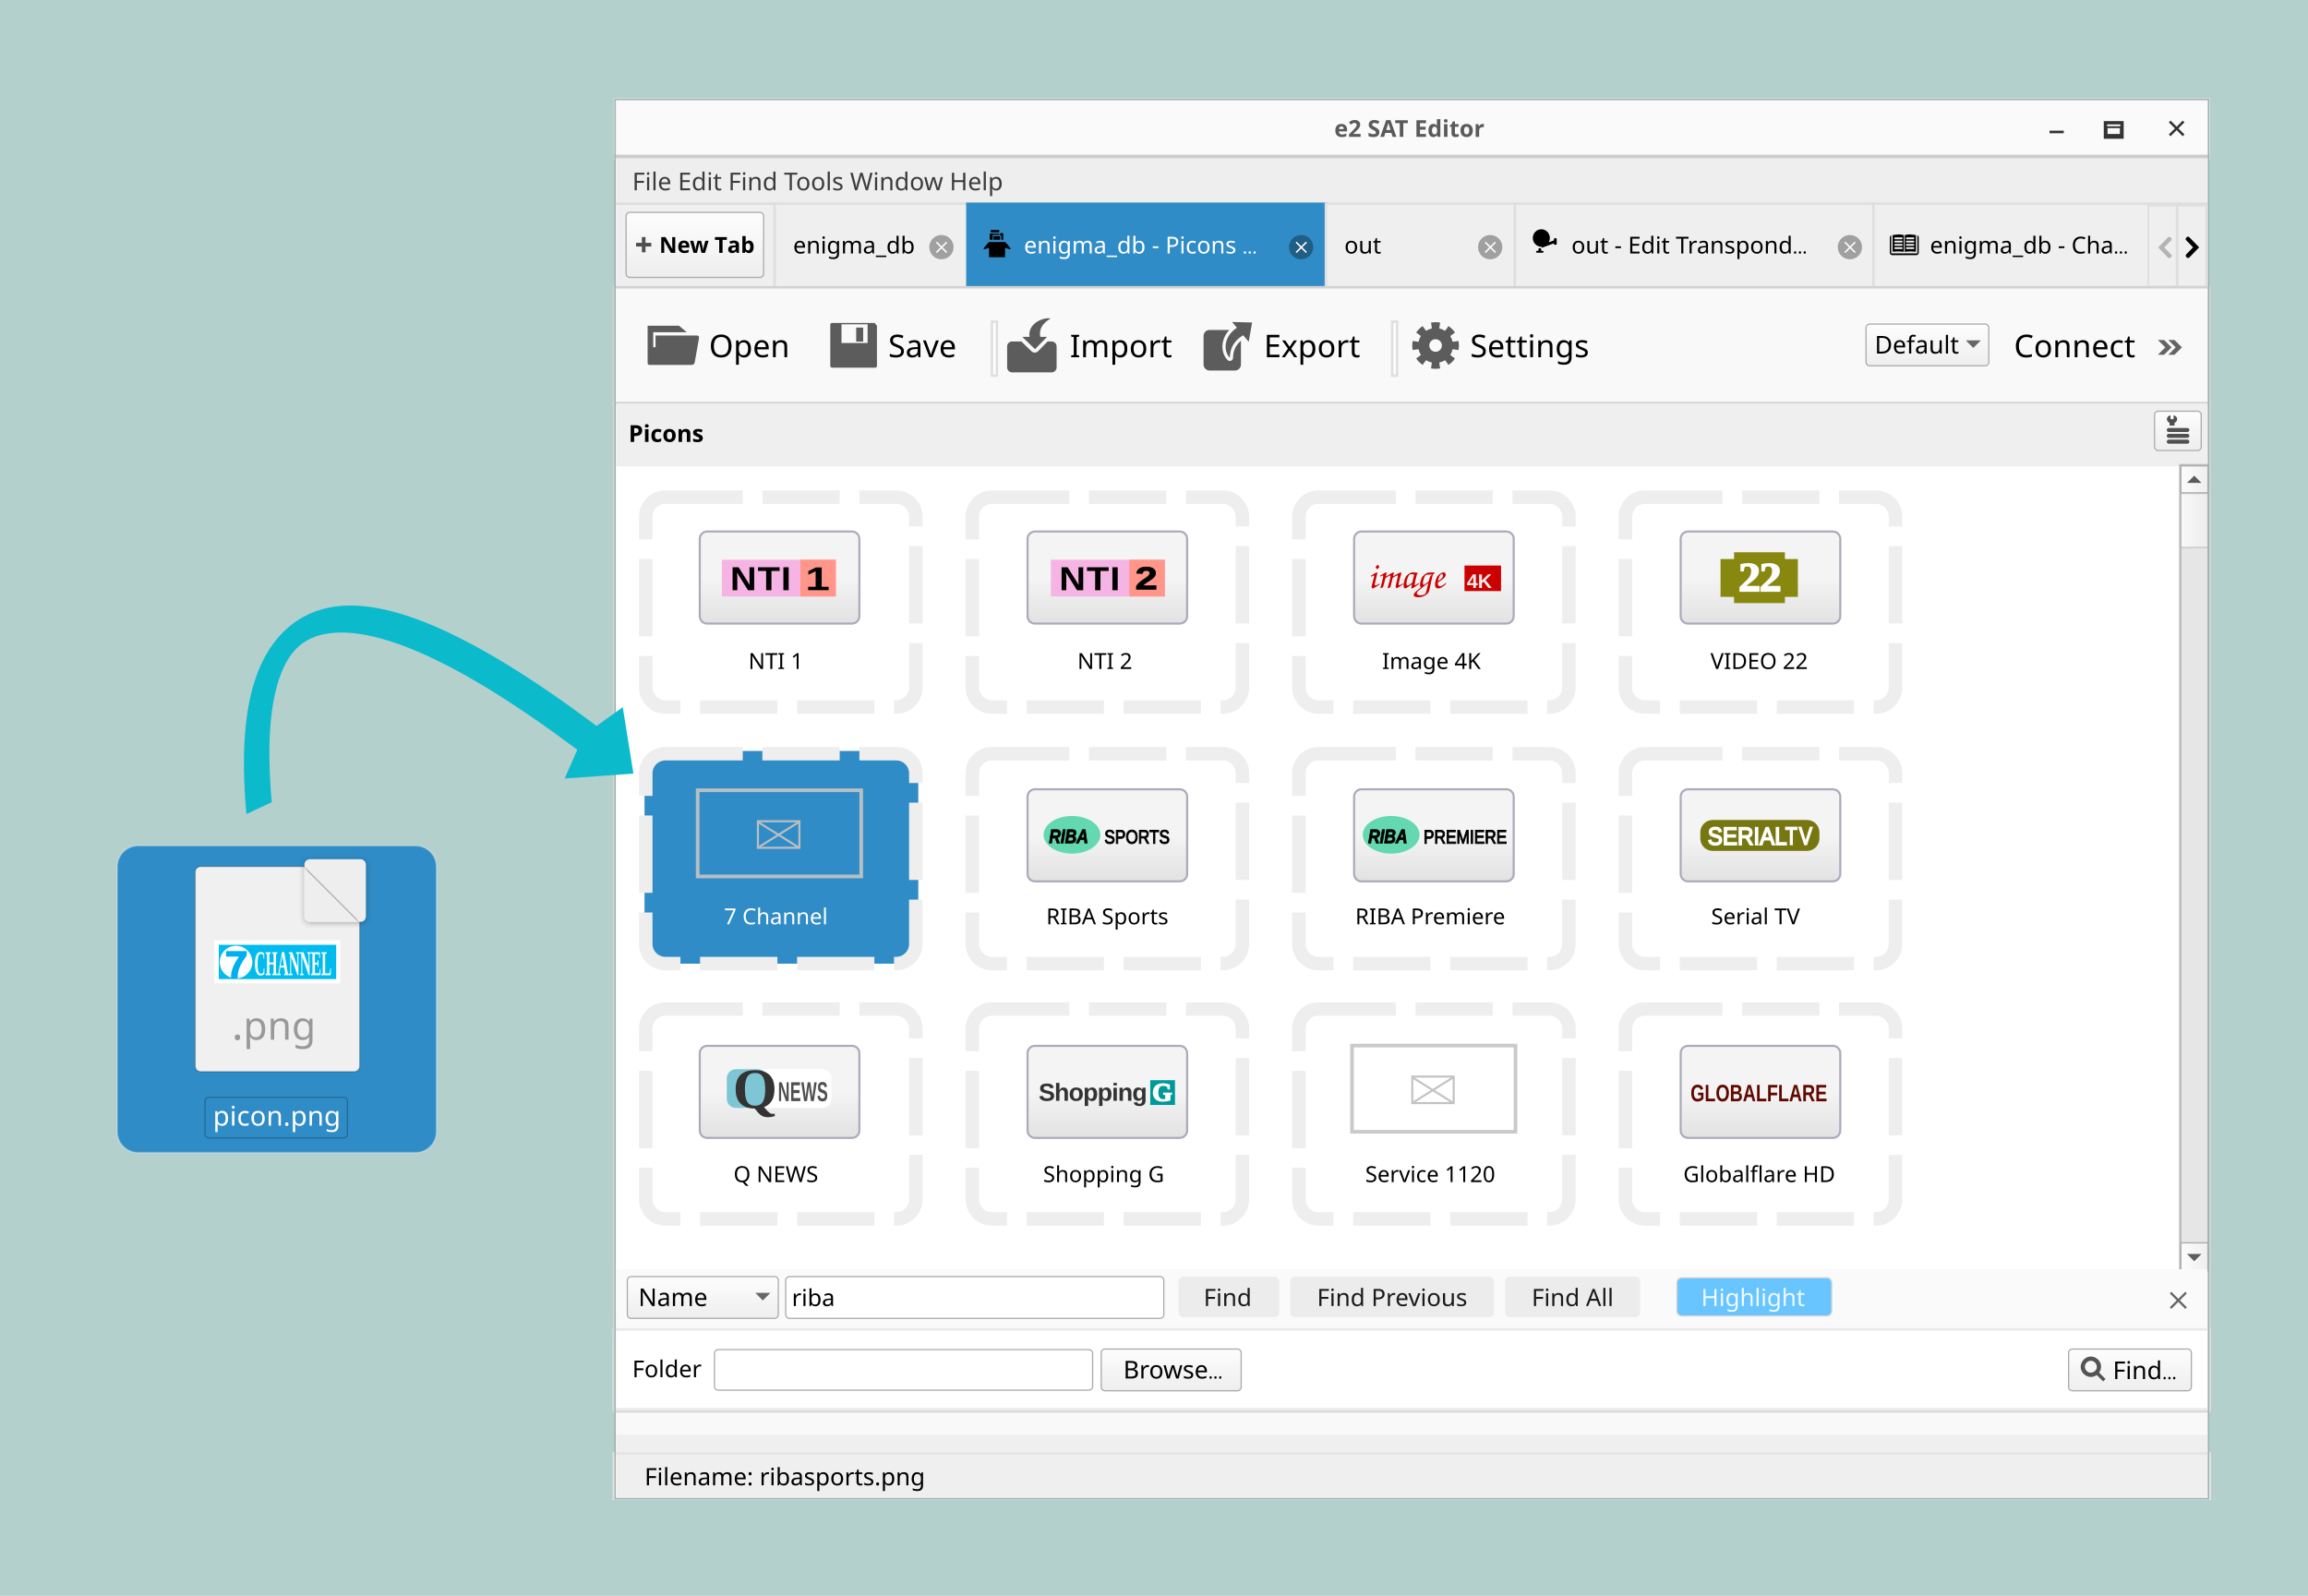
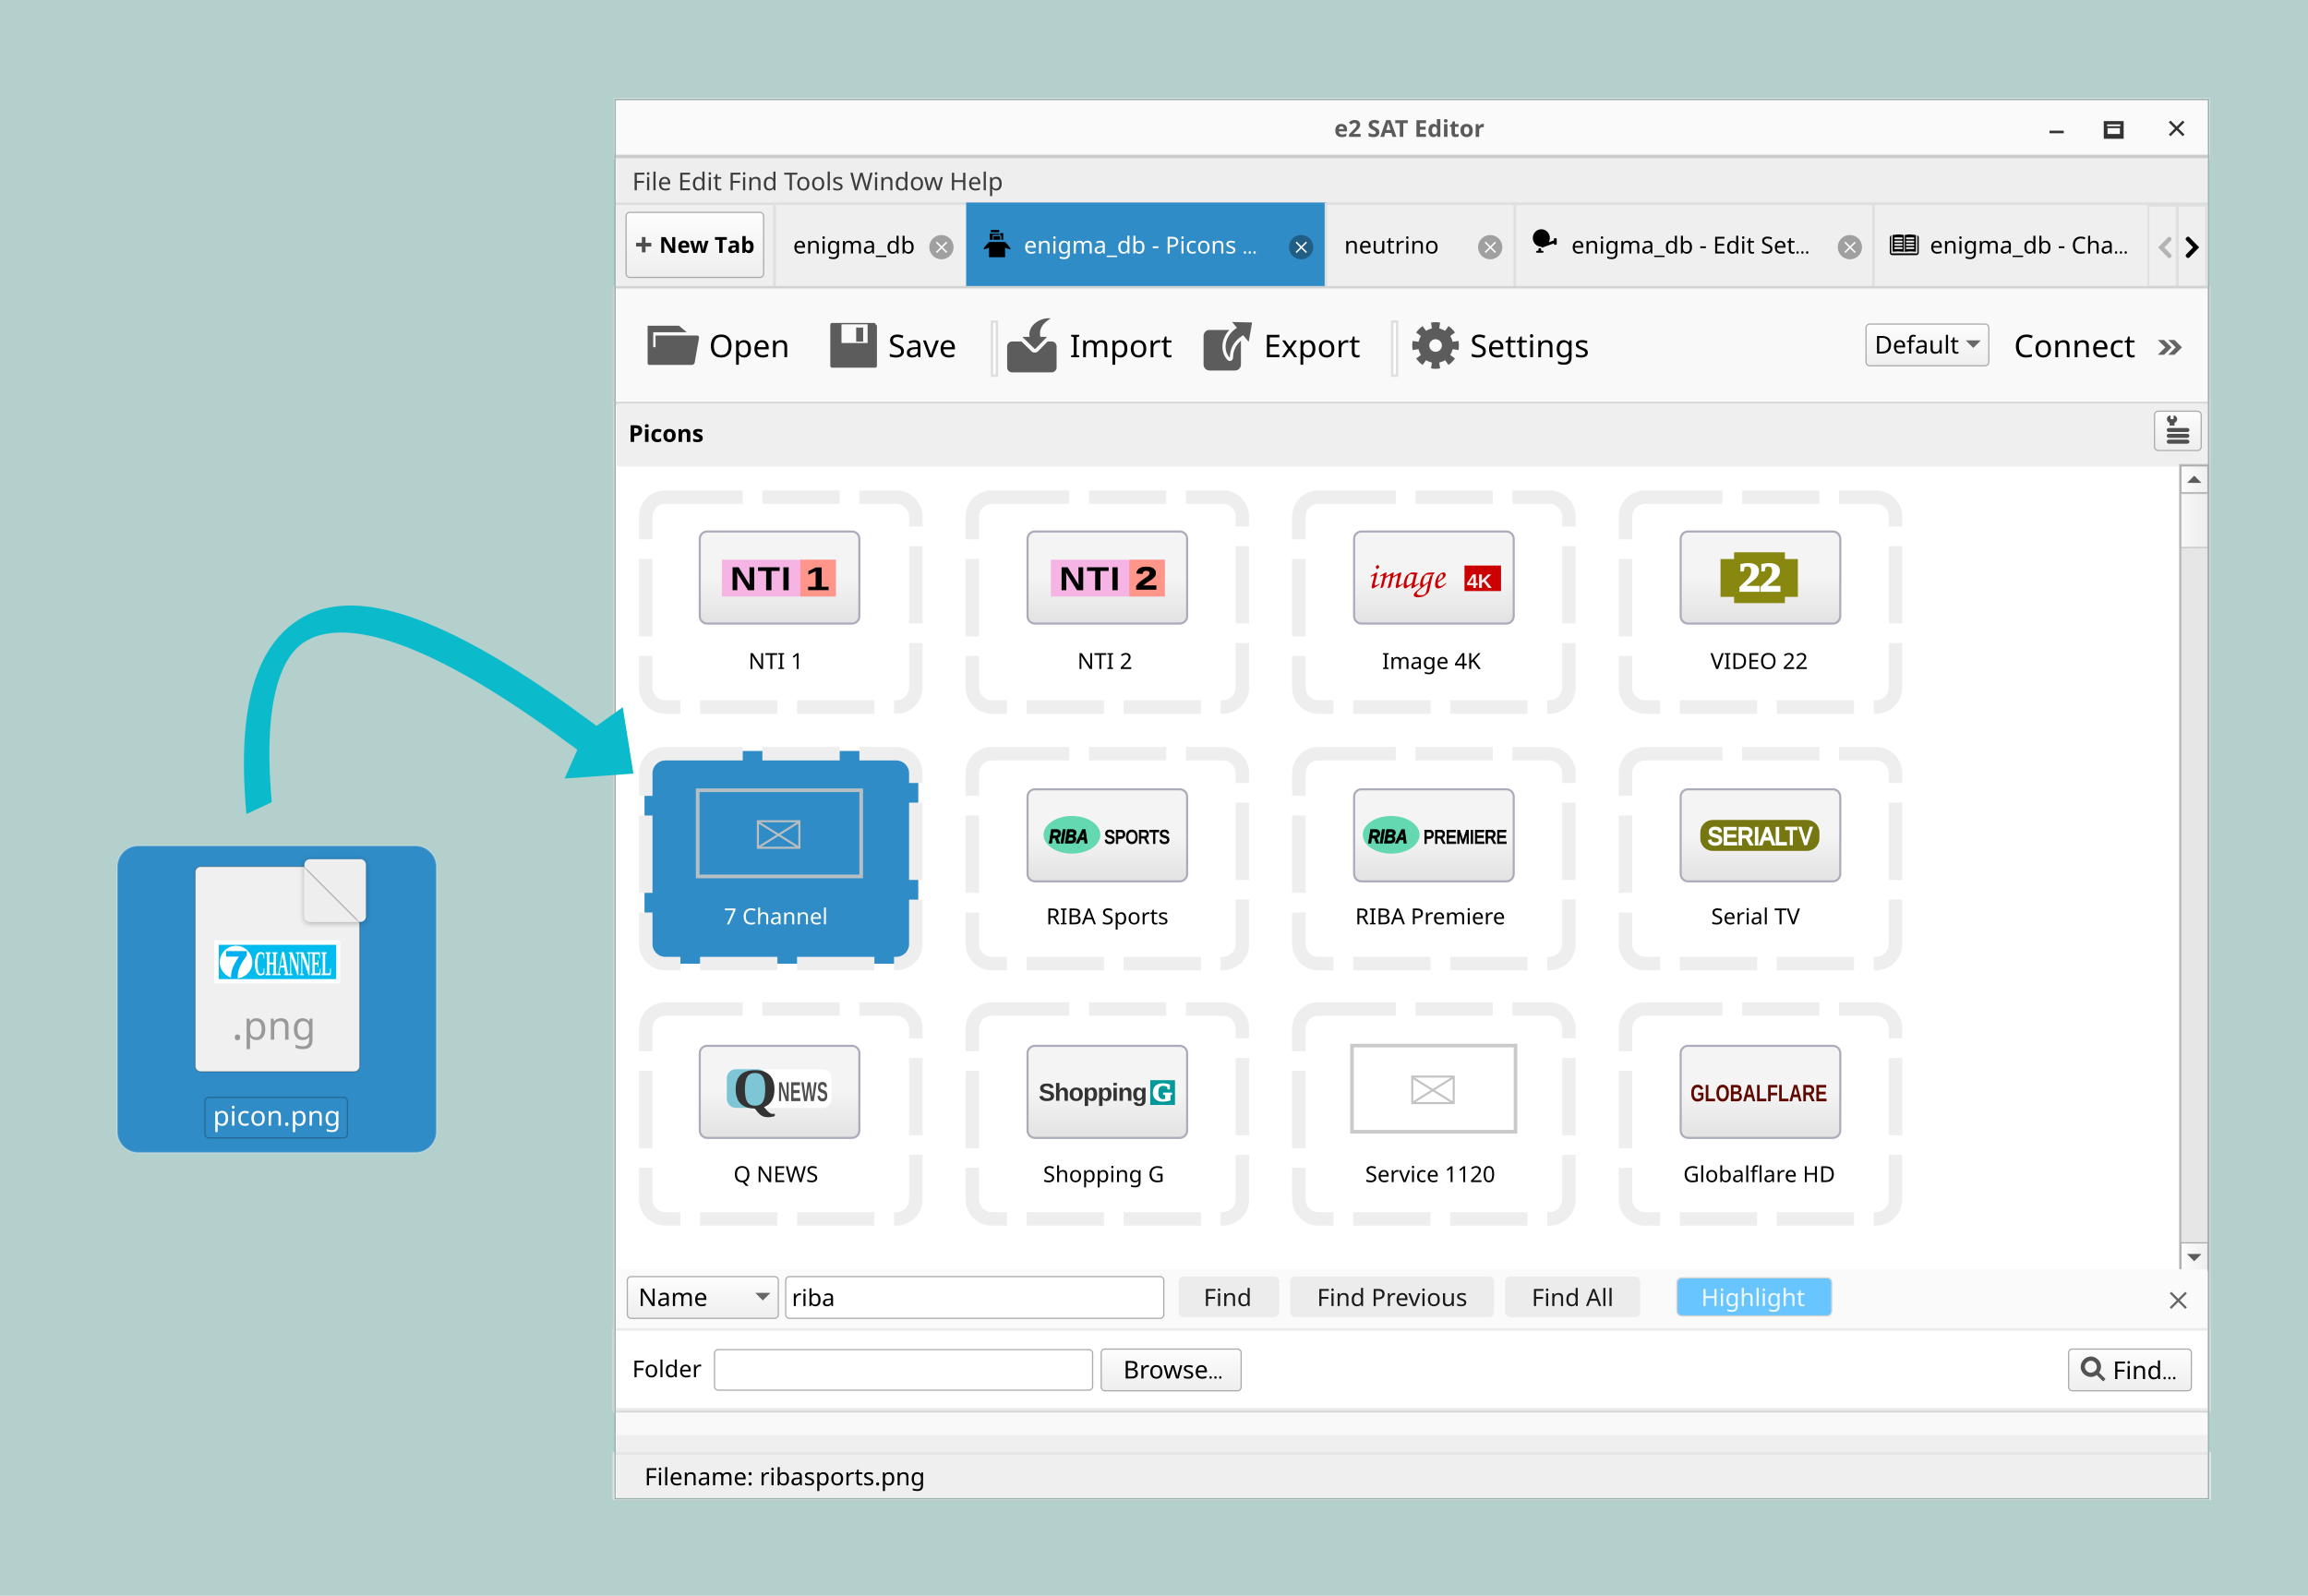
<svg xmlns="http://www.w3.org/2000/svg" viewBox="0 0 1880 1300" style="pointer-events:none;user-select:none">
  <defs>
    <symbol id="aad">
      <path d="M37.75 37.75h18.127v-11.5h-18.127c0 0 0-18.127 0-18.127h-11.5v18.127c0 0-18.127 0-18.127 0v11.5h18.127c0 0 0 18.127 0 18.127h11.5v-18.127z" />
    </symbol>
    <symbol id="cbw">
      <path d="M60 14.973l-3-0.522v35.716c-3.141-0.28-8.021-0.667-11-0.667-0.95 0-2.094 0.039-3.312 0.102-0.962 0.036-2.014 0.106-3.059 0.191-2.678 0.191-5.264 0.428-6.629 0.559v-35.901c0 0 6.61-1.451 9.963-1.451 4 0 14.037 1.451 14.037 1.451l3.001 0.522c1.769 0.819 2.999 2.61 2.999 4.687v32.68c0 2.848-2.312 5.16-5.16 5.16h-51.68c-2.848 0-5.16-2.312-5.16-5.16v-32.68c0-2.077 1.23-3.869 3-4.687l3-0.522c0 0 10.037-1.451 14.037-1.451 3.353 0 9.963 1.451 9.963 1.451v35.901c-1.366-0.131-3.951-0.368-6.629-0.559-1.045-0.085-2.097-0.155-3.059-0.191-1.218-0.063-2.362-0.102-3.312-0.102-2.979 0-7.859 0.387-11 0.667v-35.716l-3 0.522v38.765h56v-38.765zM28.5 42.5c0-1.104-0.896-2-2-2h-14c-1.104 0-2 0.896-2 2s0.896 2 2 2h14c1.104 0 2-0.896 2-2zM53.5 42.5c0-1.104-0.896-2-2-2h-14c-1.104 0-2 0.896-2 2s0.896 2 2 2h14c1.104 0 2-0.896 2-2zM28.5 35.5c0-1.104-0.896-2-2-2h-14c-1.104 0-2 0.896-2 2s0.896 2 2 2h14c1.104 0 2-0.896 2-2zM53.5 35.5c0-1.104-0.896-2-2-2h-14c-1.104 0-2 0.896-2 2s0.896 2 2 2h14c1.104 0 2-0.896 2-2zM28.5 28.5c0-1.104-0.896-2-2-2h-14c-1.104 0-2 0.896-2 2s0.896 2 2 2h14c1.104 0 2-0.896 2-2zM53.5 28.5c0-1.104-0.896-2-2-2h-14c-1.104 0-2 0.896-2 2s0.896 2 2 2h14c1.104 0 2-0.896 2-2zM28.5 21.5c0-1.104-0.896-2-2-2h-14c-1.104 0-2 0.896-2 2s0.896 2 2 2h14c1.104 0 2-0.896 2-2zM53.5 21.5c0-1.104-0.896-2-2-2h-14c-1.104 0-2 0.896-2 2s0.896 2 2 2h14c1.104 0 2-0.896 2-2z" />
    </symbol>
    <symbol id="cce">
      <path d="M62.328 7.276l-5.604-5.604-24.724 24.724c0 0-24.724-24.724-24.724-24.724l-5.604 5.604 24.724 24.724c0 0-24.724 24.724-24.724 24.724l5.604 5.604 24.724-24.724c0 0 24.724 24.724 24.724 24.724l5.604-5.604-24.724-24.724c0 0 24.724-24.724 24.724-24.724z" />
    </symbol>
    <symbol id="edt">
      <path d="M56.256 31.057h-42.438c-7.074 0-12.818 5.744-12.818 12.818v61.295c0 7.074 5.744 12.818 12.818 12.818h54.476c7.075 0 12.818-5.744 12.818-12.818v-51.051c-16.616 14.040-16.649 30.281-17.025 36.965-0.151 2.687-1.869 5.034-4.385 5.99s-5.359 0.343-7.257-1.565c-14.421-14.502-16.181-43.133 3.811-64.452zM57.293 90.694c-14.624-14.705-13.039-45.988 15.234-64.344l-10.365-12.362 42.838 1.084-7.263 41.344-11.808-14.082c-28.127 16.992-28.15 39.728-28.636 48.36z" />
    </symbol>
    <symbol id="iet">
      <path d="M87.8 55.714h8.488c5.912 0 10.712 4.753 10.712 10.606v45.074c0 5.854-4.8 10.606-10.712 10.606h-84.576c-5.912 0-10.712-4.752-10.712-10.606v-45.074c0-5.853 4.8-10.606 10.712-10.606h19.788l22.5 21.827c1.413 1.374 4.32 2.133 6.3 2.109 1.98-0.023 4.821-0.828 6.2-2.236l21.3-21.7zM93.982 6.385c-17.881-3.082-49.582 12.531-44.921 39.525h-15.517l27.127 26.376 25.847-26.376h-14.41c-4.833-24.162 15.844-35.121 21.874-39.525z" />
    </symbol>
    <symbol id="lfu">
      <path d="M56.25 57.423c0-2.388-1.939-4.327-4.327-4.327h-39.846c-2.388 0-4.327 1.939-4.327 4.327s1.939 4.327 4.327 4.327c0 0 39.846 0 39.846 0 2.388 0 4.327-1.939 4.327-4.327zM56.25 44.903c0-2.389-1.939-4.328-4.327-4.328h-39.846c-2.388 0-4.327 1.939-4.327 4.328 0 2.388 1.939 4.327 4.327 4.327 0 0 39.846 0 39.846 0 2.388 0 4.327-1.939 4.327-4.327zM56.25 32.382c0-2.388-1.939-4.327-4.327-4.327h-39.846c-2.388 0-4.327 1.939-4.327 4.327s1.939 4.327 4.327 4.327h39.846c2.388 0 4.327-1.939 4.327-4.327zM13.803 19.471v3.446h10.579v-5.844c0.837-0.373 1.624-0.848 2.343-1.41 2.237-1.745 3.347-4.068 3.371-6.392s-1.039-4.671-3.239-6.471v0c-0.887-0.725-1.951-1.273-3.024-1.702l-1.372 0.918-0.062 6.154c-0.003 0.286-0.167 0.503-0.402 0.659-0.376 0.249-0.899 0.364-1.472 0.364h-2.85c-0.565-0.008-1.082-0.142-1.452-0.406-0.242-0.173-0.413-0.406-0.41-0.702 0 0 0.062-6.155 0.062-6.155l-1.348-0.947c-1.083 0.403-2.158 0.924-3.060 1.628-2.237 1.746-3.347 4.068-3.371 6.392-0.023 2.323 1.039 4.671 3.239 6.471 0.725 0.593 1.567 1.067 2.437 1.454 0.016 0.617 0.026 1.607 0.031 2.543z" />
    </symbol>
    <symbol id="ogn">
      <path d="M21 42.973h89.077c2.783 0 4.643 2.26 4.153 5.042l-9.34 52.943c-0.491 2.783-3.149 5.042-5.932 5.042h-91.118c-2.119 0-3.84-1.721-3.84-3.84v-80.16h67.2l16.8 14h-72v32h5v-25.027z" />
    </symbol>
    <symbol id="phw">
      <path d="M14.762 29.23h34.49c0 0 13.928 14.478 11.463 15.596-1.067 0.483-6.127-1.117-11.524-3.087v20.261h-34.389v-20.253c-5.389 1.967-10.437 3.562-11.502 3.079-2.465-1.118 11.462-15.596 11.462-15.596zM36.774 11.359h-20.475v13.19h6.364v-10.552h14.111v-2.638zM38.538 16.635h-14.111v7.914h14.111v-7.914zM45.299 10.4v14.149h-4.283v-9.233h-2.478v-4.916h6.761zM36.632 3.482h-18.173v5.276h18.173v-5.276z" />
    </symbol>
    <symbol id="sie">
      <path d="M114 22v86.16c0 2.119-1.721 3.84-3.84 3.84h-92.32c-2.119 0-3.84-1.721-3.84-3.84v-88.32c0-2.119 1.721-3.84 3.84-3.84h91.16l5 6zM94 59.014v-40h-56v40h56zM84.5 26v30h-15v-30h15z" />
    </symbol>
    <symbol id="sjh">
      <path d="M40.023 45.152c-3.477 2.591-7.729 4.192-12.407 4.221-10.406 0.066-20.276-8.26-21.806-18.699-1.731-11.814 7.58-24.164 20.12-25.040 0.561-0.039 1.124-0.055 1.686-0.053 10 0.095 19.38 7.75 21.337 17.619 1.156 5.829-0.437 11.92-3.87 16.758l13.82 13.819-5.128 5.128-13.752-13.753zM27.395 14.645c-6.236 0.060-12 5.17-12.677 11.431-0.588 5.436 2.691 11.076 7.773 13.229 6.62 2.806 15.346-1.167 17.352-8.391 2.055-7.404-3.759-16.031-12.032-16.265-0.139-0.003-0.278-0.004-0.416-0.004z" />
    </symbol>
    <symbol id="sks">
      <path d="M73.934 15.359c-6.491-1.302-13.177-1.302-19.668 0 0.828 4.128 1.452 8.287 1.871 12.477-4.352 0.948-8.5 2.666-12.249 5.073-2.666-3.259-5.165-6.641-7.499-10.146-5.511 3.67-10.238 8.397-13.908 13.908 3.505 2.334 6.887 4.834 10.146 7.499-2.407 3.749-4.125 7.897-5.073 12.249-4.19-0.419-8.349-1.043-12.477-1.871-1.303 6.491-1.303 13.177 0 19.668 4.128-0.828 8.287-1.452 12.477-1.871 0.948 4.352 2.666 8.501 5.073 12.249-3.259 2.666-6.641 5.165-10.146 7.499 3.67 5.511 8.397 10.238 13.908 13.908 2.334-3.505 4.833-6.887 7.499-10.146 3.749 2.407 7.897 4.125 12.249 5.074-0.419 4.189-1.043 8.348-1.871 12.476 6.491 1.303 13.177 1.303 19.668 0-0.828-4.128-1.452-8.287-1.871-12.476 4.352-0.949 8.5-2.667 12.249-5.074 2.666 3.259 5.165 6.641 7.499 10.146 5.511-3.67 10.238-8.397 13.908-13.908-3.505-2.334-6.887-4.833-10.146-7.499 2.407-3.748 4.125-7.897 5.073-12.249 4.19 0.419 8.349 1.043 12.477 1.871 1.303-6.491 1.303-13.177 0-19.668-4.128 0.828-8.287 1.452-12.477 1.871-0.948-4.352-2.666-8.5-5.073-12.249 3.259-2.665 6.641-5.165 10.146-7.499-3.67-5.511-8.397-10.238-13.908-13.908-2.334 3.505-4.833 6.887-7.499 10.146-3.749-2.407-7.897-4.125-12.249-5.073 0.419-4.19 1.043-8.349 1.871-12.477zM64.1 50.882c7.451 0 13.5 6.049 13.5 13.5s-6.049 13.5-13.5 13.5c-7.451 0-13.5-6.049-13.5-13.5s6.049-13.5 13.5-13.5z" />
    </symbol>
    <symbol id="tlw">
      <path d="M18.707 48.333h-3c-1.104 0-2 0.897-2 2s0.896 2 2 2h12c1.104 0 2-0.896 2-2s-0.896-2-2-2h-3v-3c0-1.655-1.344-3-3-3s-3 1.345-3 3v3zM25.286 39.498c-0.095 0.001-0.19 0.002-0.286 0.002-10.072 0-18.25-8.402-18.25-18.75s8.178-18.75 18.25-18.75c10.072 0 18.25 8.402 18.25 18.75 0 3.307-0.835 6.416-2.301 9.115l11.051-4.023v-3.071c0-0.828 0.672-1.5 1.5-1.5h3c0.828 0 1.5 0.672 1.5 1.5v11c0 0.828-0.672 1.5-1.5 1.5h-3c-0.828 0-1.5-0.672-1.5-1.5v-1.543l-25.926 9.436-0.788-2.166z" />
    </symbol>
    <symbol id="amw">
      <path d="M32 30.114l27.467 29.239v-24.615l-27.467-29.24-27.467 29.24v24.615l27.467-29.239z" />
    </symbol>
    <symbol id="anw">
      <path d="M32 36.23l-20.23-19.657c-1.255-1.22-3.294-1.22-4.549 0 0 0-1.913 1.859-1.913 1.859-1.269 1.233-1.269 3.235 0 4.468 0 0 26.57 25.818 26.57 25.818l0.122-0.118c0 0 0.12 0.12 0.12 0.12l26.572-25.82c1.269-1.233 1.269-3.235 0-4.468 0 0-2.363-2.297-2.363-2.297-1.007-0.978-2.642-0.978-3.649 0l-20.68 20.095z" />
    </symbol>
    <symbol id="aol">
      <path d="M32 45.423l26.667-26.846h-53.334l26.667 26.846z" />
    </symbol>
    <marker id="apd" markerWidth="3" markerHeight="3" refX="1.75" refY="1.75" viewBox="0 0 3.5 3.5" orient="auto">
      <polygon points="0.7,3.5 0,1.75 0.7,0 3.5,1.75" fill="#0bbbcc" />
    </marker>
    <linearGradient id="bqf" x1="0" y1="0" x2="0" y2="1">
      <stop offset="0" style="stop-color:#fdfdfd" />
      <stop offset="1" style="stop-color:#eee" />
    </linearGradient>
    <linearGradient id="brf" x1="0" y1="0" x2="1" y2="0">
      <stop offset="0" style="stop-color:#fdfdfd" />
      <stop offset="1" style="stop-color:#eee" />
    </linearGradient>
    <symbol id="psn">
      <g transform="matrix(0.75,0,0,0.75,20.3,11.9)">
        <rect x="48.3" y="24.2" width="50" height="32" style="fill:none;stroke:#c0c0c0;stroke-opacity:0.96;stroke-width:2.5px" />
        <rect x="0" y="0" width="2.5" height="56" transform="matrix(0.53,-0.848,0.848,0.53,49,27)" style="fill:#c0c0c0;fill-opacity:0.96" />
        <rect x="23" y="-42" width="2.5" height="56" transform="matrix(0.53,0.848,-0.848,0.53,49,27)" style="fill:#c0c0c0;fill-opacity:0.96" />
      </g>
      <rect x="2" y="2" width="148" height="78" style="fill:none;stroke:#c4c4c4;stroke-opacity:0.9;stroke-width:3.3px" />
    </symbol>
    <linearGradient id="ptg" x1="0" y1="0" x2="0" y2="1">
      <stop offset="0.5" style="stop-color:#f4f4f4" />
      <stop offset="1" style="stop-color:#e2e2e2" />
    </linearGradient>
    <filter id="iuf" color-interpolation-filters="sRGB">
      <feDropShadow dx="0" dy="1" stdDeviation="2.5" flood-opacity="0.3" />
    </filter>
  </defs>
  <rect x="0" y="0" width="1880" height="1300" style="fill:#b4d0cd" />
  <g style="font-family:'Sans-Serif',system-ui,sans-serif">
    <rect x="501" y="81" width="1298" height="1140" rx="0" style="fill:#f9f9f9;stroke:#acc6c3;stroke-width:1px" />
    <rect x="501" y="81" width="1298" height="48" rx="0" style="fill:#fafafa;stroke:#e8e8e8;stroke-width:2px;clip-path:inset(1px 1px 0px)" />
    <rect x="501" y="127" width="1298" height="1" style="fill:none;stroke:#cbcdcc;stroke-width:2px;clip-path:inset(0px 1px)" />
    <text x="499" y="83.5" dx="649" dy="28" text-anchor="middle" style="font-family:'Sans-Serif',system-ui,sans-serif;font-weight:bold;font-size:19px;fill:#5a5a5a">e2 SAT Editor</text>
    <rect x="1670" y="107" width="10.5" height="1" style="fill:none;stroke:#333;stroke-width:1.1px" />
    <g transform="matrix(0.9,0,0,0.9,1715,100)">
      <rect x="0" y="0" width="15" height="13" style="fill:none;stroke:#333;stroke-width:3px;clip-path:inset(0px 0px 2px)" />
      <rect x="1" y="4" width="13" height="7" style="fill:none;stroke:#333;stroke-width:1.7px" />
    </g>
    <g transform="matrix(0.707,0.707,-0.707,0.707,1773,94)">
      <rect x="0" y="7" width="15" height="1" style="fill:none;stroke:#333;stroke-width:1px" />
      <rect x="7" y="0" width="1" height="15" style="fill:none;stroke:#333;stroke-width:1px" />
    </g>
    <rect x="502" y="129" width="1296" height="36" style="fill:#eee" />
    <text x="503" y="131" dx="12" dy="24" style="font-size:20px;word-spacing:15px;fill:#000;fill-opacity:0.75">File Edit Find Tools Window Help</text>
    <rect x="501" y="165.5" width="1298" height="1" style="fill:#e2e2e2;stroke:#dcdddd" />
    <rect x="502" y="167" width="1296" height="67" style="fill:#efefef" />
    <rect x="502" y="167" width="128" height="67" style="fill:#efefef" />
    <rect x="510" y="173" width="112" height="53" rx="3" style="fill:url(#bqf);stroke:#ababab;stroke-width:1px" />
    <g transform="matrix(0.26,0,0,0.26,516,191)">
      <use href="#aad" style="fill:#4f4f4f" />
    </g>
    <text x="510" y="173" dx="27" dy="33" style="font-weight:bold;font-size:18px;fill:#000">New <tspan>T</tspan>ab</text>
    <rect x="630" y="167" width="1" height="67" style="fill:#d5d6d6" />
    <rect x="631" y="166" width="157" height="69" style="fill:#efefef;stroke:#dfdfdf;stroke-width:2px;clip-path:inset(1px 0px)" />
    <text x="631" y="165.5" dx="15" dy="41" style="font-size:19px;fill:#000">enigma_db</text>
    <g transform="matrix(0.9,0,0,0.9,761,195.5)">
      <rect rx="11" style="fill:#000;fill-opacity:0.33" height="22" width="22" x="-4.5" y="-4.5" />
      <g transform="matrix(0.17,0,0,0.17,1.2,1.2)">
        <use href="#cce" style="fill:#fff" />
      </g>
    </g>
    <rect x="788" y="166" width="292" height="69" style="fill:#308cc6;stroke:#308cc6;stroke-width:2px;clip-path:inset(1px 0px)" />
    <g transform="matrix(0.38,0,0,0.38,800,186)">
      <use href="#phw" fill="#000" />
    </g>
    <text x="788" y="165.5" dx="46" dy="41" style="font-size:19px;fill:#fff">enigma_db - Picons <tspan style="font-size:15px">…</tspan>
    </text>
    <g transform="matrix(0.9,0,0,0.9,1054,195.5)">
      <rect rx="11" style="fill:#000;fill-opacity:0.33" height="22" width="22" x="-4.5" y="-4.5" />
      <g transform="matrix(0.17,0,0,0.17,1.2,1.2)">
        <use href="#cce" style="fill:#fff" />
      </g>
    </g>
    <rect x="1080" y="166" width="154" height="69" style="fill:#efefef;stroke:#dfdfdf;stroke-width:2px;clip-path:inset(1px 0px)" />
-     <text x="1080" y="165.5" dx="15" dy="41" style="font-size:19px;fill:#000">out</text>
+     <text x="1080" y="165.5" dx="15" dy="41" style="font-size:19px;fill:#000">neutrino</text>
    <g transform="matrix(0.9,0,0,0.9,1208,195.5)">
      <rect rx="11" style="fill:#000;fill-opacity:0.33" height="22" width="22" x="-4.5" y="-4.5" />
      <g transform="matrix(0.17,0,0,0.17,1.2,1.2)">
        <use href="#cce" style="fill:#fff" />
      </g>
    </g>
    <rect x="1234" y="166" width="292" height="69" style="fill:#efefef;stroke:#dfdfdf;stroke-width:2px;clip-path:inset(1px 0px)" />
    <g transform="matrix(0.38,0,0,0.38,1246,186)">
      <use href="#tlw" fill="#000" />
    </g>
-     <text x="1234" y="165.5" dx="46" dy="41" style="font-size:19px;fill:#000">out - Edit Transpond<tspan style="font-size:15px">…</tspan>
+     <text x="1234" y="165.5" dx="46" dy="41" style="font-size:19px;fill:#000">enigma_db - Edit Set<tspan style="font-size:15px">…</tspan>
    </text>
    <g transform="matrix(0.9,0,0,0.9,1501,195.5)">
      <rect rx="11" style="fill:#000;fill-opacity:0.33" height="22" width="22" x="-4.5" y="-4.5" />
      <g transform="matrix(0.17,0,0,0.17,1.2,1.2)">
        <use href="#cce" style="fill:#fff" />
      </g>
    </g>
    <rect x="1526" y="166" width="256" height="69" style="fill:#efefef;stroke:#dfdfdf;stroke-width:2px;clip-path:inset(1px 0px)" />
    <g transform="matrix(0.38,0,0,0.38,1539,186)">
      <use href="#cbw" fill="#000" />
    </g>
    <text x="1526" y="165.5" dx="46" dy="41" style="font-size:19px;fill:#000">enigma_db - Cha<tspan style="font-size:15px">…</tspan>
    </text>
    <rect x="1781" y="167" width="2" height="67" style="fill:#dfdfdf" />
    <rect x="1750" y="167.5" width="23" height="66" style="fill:#efefef;stroke:#dfdfdf;stroke-width:1.5px" />
    <g transform="matrix(0,0.3,-0.3,0,1773.2,192)" style="opacity:0.25">
      <use href="#anw" style="stroke:#000;stroke-width:2.7px" />
    </g>
    <rect x="1774" y="167.5" width="23" height="66" style="fill:#efefef;stroke:#dfdfdf;stroke-width:1.5px" />
    <g transform="matrix(0,-0.3,0.3,0,1776.1,211.1)">
      <use href="#anw" style="stroke:#000;stroke-width:2.7px" />
    </g>
    <rect x="502" y="234" width="1296" height="95" style="fill:#f9f9f9" />
    <g transform="matrix(0.38,0,0,0.38,526,257)">
      <use href="#ogn" style="fill:#5c5c5c" />
    </g>
    <text x="508.5" y="232" dx="69" dy="59" style="font-size:25.5px;fill:#000">Open</text>
    <g transform="matrix(0.38,0,0,0.38,671,257)">
      <use href="#sie" style="fill:#5c5c5c" />
    </g>
    <text x="654.5" y="232" dx="69" dy="59" style="font-size:25.5px;fill:#000">Save</text>
    <rect x="808" y="262" width="4" height="44" style="fill:#fff;stroke:#dfdfdf;stroke-width:2px;clip-path:inset(1px 1px 1px 0px)" />
    <g transform="matrix(0.38,0,0,0.38,820,257)">
      <use href="#iet" style="fill:#5c5c5c" />
    </g>
    <text x="802.5" y="232" dx="69" dy="59" style="font-size:25.5px;fill:#000">Import</text>
    <g transform="matrix(0.38,0,0,0.38,980,257)">
      <use href="#edt" style="fill:#5c5c5c" />
    </g>
    <text x="960.5" y="232" dx="69" dy="59" style="font-size:25.5px;fill:#000">Export</text>
    <rect x="1134" y="262" width="4" height="44" style="fill:#fff;stroke:#dfdfdf;stroke-width:2px;clip-path:inset(1px 1px 1px 0px)" />
    <g transform="matrix(0.38,0,0,0.38,1145,257)">
      <use href="#sks" style="fill:#5c5c5c" />
    </g>
    <text x="1128.5" y="232" dx="69" dy="59" style="font-size:25.5px;fill:#000">Settings</text>
    <rect x="1520" y="264" width="100" height="34" rx="3" style="fill:url(#bqf);stroke:#ababab;stroke-width:1px;filter:none" />
    <g style="fill:#676767" transform="matrix(0.23,0,0,0.23,1600,273)">
      <use href="#aol" />
    </g>
    <text x="1515" y="266" dx="12" dy="22" style="font-size:20px;fill:#000">Default</text>
    <text x="1625.5" y="232" dx="15" dy="59" style="font-size:25.5px;fill:#000">Connect</text>
    <g transform="matrix(0.9,0,0,0.95,1770,276)">
      <use href="#amw" transform="matrix(0,0.23,-0.23,0,0,0)" style="fill:#646464" />
      <use href="#amw" transform="matrix(0,0.23,-0.23,0,9.4,0)" style="fill:#646464" />
    </g>
    <rect x="500" y="234" width="1300" height="95" style="fill:none;stroke:#d1d2d2;stroke-width:2px;clip-path:inset(0px 2px)" />
    <rect x="502" y="328" width="1296" height="820" style="fill:#efefef" />
    <text x="502" y="328" dx="10" dy="32" style="font-weight:bold;font-size:19px;fill:#000">Picons</text>
    <rect x="1755" y="335" width="38" height="32" rx="3" style="fill:url(#bqf);stroke:#ababab" />
    <g transform="matrix(0.38,0,0,0.38,1762,338)">
      <use href="#lfu" style="fill:#505050" />
    </g>
    <rect x="502" y="380" width="1296" height="687" style="fill:#fff" />
    <rect x="526" y="405" width="220" height="171" rx="16" style="fill:none;stroke:#eee;stroke-width:11px;stroke-dasharray:15px,0px,48px,16px" />
    <rect x="570" y="433" width="130" height="75" rx="6" style="fill:url(#ptg);stroke:#aaabbb;stroke-width:1.7px" />
    <g transform="matrix(0.34,0,0,0.34,588,456)">
      <rect x="0" y="0" width="273" height="88" style="fill:#f5b4e4" />
      <rect x="188" y="0" width="85" height="88" style="fill:#ff9689" />
      <g style="font-family:Arial,Helvetica,sans-serif;font-weight:bold">
        <text x="18" y="0" dy="73" style="font-size:80px;letter-spacing:2px" transform="matrix(1.1,0,0,1,0,0)">NTI</text>
        <text x="185" y="0" dy="81" style="font-size:88px" transform="matrix(1.2,0,0,0.9,-22,0)">1</text>
      </g>
    </g>
    <text x="526" y="527" dx="106" dy="18" text-anchor="middle" style="font-size:18px">NTI 1</text>
    <rect x="792" y="405" width="220" height="171" rx="16" style="fill:none;stroke:#eee;stroke-width:11px;stroke-dasharray:15px,0px,48px,16px" />
    <rect x="837" y="433" width="130" height="75" rx="6" style="fill:url(#ptg);stroke:#aaabbb;stroke-width:1.7px" />
    <g transform="matrix(0.34,0,0,0.34,856,456)">
      <rect x="0" y="0" width="273" height="88" style="fill:#f5b4e4" />
      <rect x="188" y="0" width="85" height="88" style="fill:#ff9689" />
      <g style="font-family:Arial,Helvetica,sans-serif;font-weight:bold">
        <text x="18" y="0" dy="73" style="font-size:80px;letter-spacing:2px" transform="matrix(1.1,0,0,1,0,0)">NTI</text>
        <text x="185" y="0" dy="81" style="font-size:102px;stroke:#000;stroke-width:2px" transform="matrix(0.95,0,0,0.75,26,10)">2</text>
      </g>
    </g>
    <text x="792" y="527" dx="108" dy="18" text-anchor="middle" style="font-size:18px">NTI 2</text>
    <rect x="1058" y="405" width="220" height="171" rx="16" style="fill:none;stroke:#eee;stroke-width:11px;stroke-dasharray:15px,0px,48px,16px" />
    <rect x="1103" y="433" width="130" height="75" rx="6" style="fill:url(#ptg);stroke:#aaabbb;stroke-width:1.7px" />
    <g transform="matrix(0.32,0,0,0.32,1111,454)">
      <rect x="256" y="21" width="93" height="65" style="fill:#cb0000" />
      <text x="10" y="0" dy="78" style="font-family:cursive,serif;font-size:96px;fill:#cb0000">image</text>
      <text x="262" y="0" dy="78" style="font-family:Arial,Helvetica,sans-serif;font-weight:bold;font-size:50px;fill:#eee">4K</text>
    </g>
    <text x="1058" y="527" dx="108" dy="18" text-anchor="middle" style="font-size:18px">Image 4K</text>
    <rect x="1324" y="405" width="220" height="171" rx="16" style="fill:none;stroke:#eee;stroke-width:11px;stroke-dasharray:15px,0px,48px,16px" />
    <rect x="1369" y="433" width="130" height="75" rx="6" style="fill:url(#ptg);stroke:#aaabbb;stroke-width:1.7px" />
    <g transform="matrix(0.23,0,0,0.23,1401,449)">
      <rect x="50" y="4" width="180" height="180" style="fill:#881" />
      <rect x="2" y="28" width="274" height="134" style="fill:#881" />
      <text x="50" y="38" dy="80" style="font-family:'Times New Roman',Times,sans-serif;font-weight:bold;font-size:122px;letter-spacing:-4px;fill:#fff;stroke:#fff;stroke-width:4px" transform="matrix(1.3,0,0,1.2,0,0)">22</text>
    </g>
    <text x="1324" y="527" dx="109" dy="18" text-anchor="middle" style="font-size:18px">VIDEO 22</text>
    <rect x="525" y="579" width="223" height="174" rx="20" style="fill:#308cc6" transform="matrix(1,0,0,0.996,0,35.1)" />
    <rect x="526" y="614" width="220" height="171" rx="16" style="fill:none;stroke:#eee;stroke-width:11px;stroke-dasharray:15px,0px,48px,16px" />
    <g transform="matrix(0.9,0,0,0.9,566.5,642)">
      <use href="#psn" />
    </g>
    <text x="526" y="735" dx="106" dy="18" text-anchor="middle" style="font-size:18px;fill:#fff">7 Channel</text>
    <rect x="792" y="614" width="220" height="171" rx="16" style="fill:none;stroke:#eee;stroke-width:11px;stroke-dasharray:15px,0px,48px,16px" />
    <rect x="837" y="643" width="130" height="75" rx="6" style="fill:url(#ptg);stroke:#aaabbb;stroke-width:1.7px" />
    <g transform="matrix(0.13,0,0,0.13,849,665)">
      <ellipse cx="186" cy="116" rx="178" ry="118" style="fill:#64d8b1" />
      <g style="font-family:Arial,Helvetica,sans-serif">
        <text x="42" y="0" dy="140" style="font-weight:bold;font-size:102px;letter-spacing:-1px;stroke:#000;stroke-width:4px;font-style:italic" transform="matrix(1,0,0,1.2,0,0)">RIBA</text>
        <text x="389" y="0" dy="142" style="font-size:100px;stroke:#000;stroke-width:5px" transform="matrix(1,0,0,1.2,0,0)">SPORTS</text>
      </g>
    </g>
    <text x="792" y="735" dx="110" dy="18" text-anchor="middle" style="font-size:18px;fill:#000">RIBA Sports</text>
    <rect x="1058" y="614" width="220" height="171" rx="16" style="fill:none;stroke:#eee;stroke-width:11px;stroke-dasharray:15px,0px,48px,16px" />
    <rect x="1103" y="643" width="130" height="75" rx="6" style="fill:url(#ptg);stroke:#aaabbb;stroke-width:1.7px" />
    <g transform="matrix(0.13,0,0,0.13,1109,665)">
      <ellipse cx="186" cy="116" rx="178" ry="118" style="fill:#64d8b1" />
      <g style="font-family:Arial,Helvetica,sans-serif">
        <text x="42" y="0" dy="140" style="font-weight:bold;font-size:102px;letter-spacing:-1px;stroke:#000;stroke-width:4px;font-style:italic" transform="matrix(1,0,0,1.2,0,0)">RIBA</text>
        <text x="389" y="0" dy="142" style="font-size:100px;stroke:#000;stroke-width:5px" transform="matrix(1,0,0,1.2,0,0)">PREMIERE</text>
      </g>
    </g>
    <text x="1058" y="735" dx="107" dy="18" text-anchor="middle" style="font-size:18px">RIBA Premiere</text>
    <rect x="1324" y="614" width="220" height="171" rx="16" style="fill:none;stroke:#eee;stroke-width:11px;stroke-dasharray:15px,0px,48px,16px" />
    <rect x="1369" y="643" width="130" height="75" rx="6" style="fill:url(#ptg);stroke:#aaabbb;stroke-width:1.7px" />
    <g transform="matrix(0.21,0,0,0.21,1385,668)">
      <rect x="0" y="0" width="462" height="120" rx="48" style="fill:#771" />
      <g style="font-family:Arial,Helvetica,sans-serif;font-size:96px">
        <text x="32" y="0" dy="96" style="fill:#fff;stroke:#fff;stroke-width:6px" transform="matrix(0.9,0,0,1,0,0)">SERIAL</text>
        <text x="412" y="0" dy="96" style="letter-spacing:8px;fill:#fff;stroke:#fff;stroke-width:6px" transform="matrix(0.8,0,0,1,0,-0.9)">TV</text>
      </g>
    </g>
    <text x="1324" y="735" dx="106" dy="18" text-anchor="middle" style="font-size:18px">Serial TV</text>
    <rect x="526" y="822" width="220" height="171" rx="16" style="fill:none;stroke:#eee;stroke-width:11px;stroke-dasharray:15px,0px,48px,16px" />
    <rect x="570" y="852" width="130" height="75" rx="6" style="fill:url(#ptg);stroke:#aaabbb;stroke-width:1.7px" />
    <g transform="matrix(0.31,0,0,0.31,592,871)">
      <rect x="0" y="0" width="275" height="102" rx="24" fill="#fff" />
      <rect x="0" y="0" width="106" height="102" rx="24" fill="#7ec6d6" />
      <text x="16" y="0" dy="102" style="font-family:'Times New Roman',Times,sans-serif;font-weight:bold;font-size:150px;fill:#333">Q</text>
      <text x="224" y="0" dy="84" style="font-family:Arial,Helvetica,sans-serif;font-weight:bold;font-size:72px;letter-spacing:1px;fill:#4f4f4f" transform="matrix(0.6,0,0,1,0,0)">NEWS</text>
    </g>
    <text x="526" y="945" dx="106" dy="18" text-anchor="middle" style="font-size:18px">Q NEWS</text>
    <rect x="792" y="822" width="220" height="171" rx="16" style="fill:none;stroke:#eee;stroke-width:11px;stroke-dasharray:15px,0px,48px,16px" />
    <rect x="837" y="852" width="130" height="75" rx="6" style="fill:url(#ptg);stroke:#aaabbb;stroke-width:1.7px" />
    <g transform="matrix(0.21,0,0,0.21,846,880)">
      <rect x="433" y="0" width="96" height="96" style="fill:#099" />
      <text x="0" y="0" dy="80" style="font-family:Arial,Helvetica,sans-serif;font-weight:bold;font-size:96px;letter-spacing:-3px;fill:#333">Shopping</text>
      <text x="433" y="0" dx="8" dy="80" style="font-family:'Times New Roman',Times,sans-serif;font-weight:bold;font-size:99px;fill:#fff;stroke:#fff;stroke-width:5px">G</text>
    </g>
    <text x="792" y="945" dx="107" dy="18" text-anchor="middle" style="font-size:18px">Shopping G</text>
    <rect x="1058" y="822" width="220" height="171" rx="16" style="fill:none;stroke:#eee;stroke-width:11px;stroke-dasharray:15px,0px,48px,16px" />
    <g transform="matrix(0.9,0,0,0.9,1099.5,850)">
      <use href="#psn" />
    </g>
    <text x="1058" y="945" dx="107" dy="18" text-anchor="middle" style="font-size:18px">Service 1120</text>
    <rect x="1324" y="822" width="220" height="171" rx="16" style="fill:none;stroke:#eee;stroke-width:11px;stroke-dasharray:15px,0px,48px,16px" />
    <rect x="1369" y="852" width="130" height="75" rx="6" style="fill:url(#ptg);stroke:#aaabbb;stroke-width:1.7px" />
    <g transform="matrix(0.2,0,0,0.2,1377,878)">
      <text x="0" y="0" dy="96" style="font-family:Arial,Helvetica,sans-serif;font-weight:bold;font-size:97px;fill:#600900;stroke-width:1px" transform="matrix(0.76,0,0,1,0,0)">GLOBALFLARE</text>
    </g>
    <text x="1324" y="945" dx="109" dy="18" text-anchor="middle" style="font-size:18px">Globalflare HD</text>
    <g style="clip-path:inset(1px 1px 0px 0px)">
      <rect x="1776" y="379" width="23" height="656" style="fill:#e6e6e6;stroke:#bcbcbc;stroke-width:2px" />
      <rect x="1776.5" y="379.5" width="22" height="22" style="fill:url(#brf);stroke:#ababab" rx="0" />
      <g transform="matrix(0.22,0,0,-0.22,1780.3,397.5)">
        <use href="#aol" style="fill:#5c5c5c" />
      </g>
      <rect x="1776.5" y="1012.5" width="22" height="22" style="fill:url(#brf);stroke:#ababab" rx="0" />
      <g transform="matrix(0.22,0,0,0.22,1780.3,1017.5)">
        <use href="#aol" style="fill:#5c5c5c" />
      </g>
      <rect x="1776.5" y="402" width="22" height="44" rx="0" style="fill:url(#brf);fill-opacity:0.8;stroke:#ababab;stroke-opacity:0.6" />
    </g>
    <rect x="502" y="1034" width="1296" height="61" style="fill:#fafafa" />
    <rect x="511" y="1040" width="123" height="34" rx="3" style="fill:url(#bqf);stroke:#ababab;stroke-width:1px;filter:none" />
    <text x="508" y="1042" dx="12" dy="22" style="font-size:20px;fill:#000">Name</text>
    <g style="fill:#676767" transform="matrix(0.23,0,0,0.23,614,1049)">
      <use href="#aol" />
    </g>
    <rect x="640" y="1040" width="308" height="34" rx="3" style="fill:#fff;stroke:#ababab;stroke-width:1px" />
    <text x="641" y="1041" dx="4" dy="23" style="font-size:19px;fill:#000">riba</text>
    <rect x="960" y="1040" width="82" height="33" rx="4" style="fill:#ececec" />
    <text x="960" y="1041" dx="40" dy="23" text-anchor="middle" style="font-size:19.5px;fill:#000;fill-opacity:0.89">Find</text>
    <rect x="1051" y="1040" width="166" height="33" rx="4" style="fill:#ececec" />
    <text x="1051" y="1041" dx="83" dy="23" text-anchor="middle" style="font-size:19.5px;fill:#000;fill-opacity:0.89">Find Previous</text>
    <rect x="1226" y="1040" width="110" height="33" rx="4" style="fill:#ececec" />
    <text x="1226" y="1041" dx="55" dy="23" text-anchor="middle" style="font-size:19.5px;fill:#000;fill-opacity:0.89">Find All</text>
    <rect x="1366" y="1041" width="126" height="31" rx="4" style="fill:#68c5ff;stroke:#d1d2d2;stroke-width:1px" />
    <text x="1366" y="1042" dx="62" dy="22" text-anchor="middle" style="font-size:19.5px;fill:#fff;fill-opacity:0.9">Highlight</text>
    <g transform="matrix(0.23,0,0,0.23,1767,1052)">
      <use href="#cce" style="fill:#666" />
    </g>
    <rect x="502" y="1084" width="1296" height="65" style="fill:#fff" />
    <rect x="500" y="1083" width="1300" height="65" style="fill:none;stroke:#e9eaea;stroke-width:2px;clip-path:inset(0px 2px 2px)" />
    <text x="511" y="1099" dx="4" dy="23" style="font-size:19px;fill:#000">Folder</text>
    <rect x="582" y="1099.5" width="308" height="33" rx="3" style="fill:#fff;stroke:#ababab;stroke-width:1px" />
    <rect x="897" y="1099" width="114" height="34" rx="3" style="fill:url(#bqf);stroke:#ababab;stroke-width:1px;filter:none" />
    <text x="891" y="1101" dx="24" dy="22" style="font-size:20px;fill:#000">Browse<tspan style="font-size:15px">…</tspan>
    </text>
    <rect x="1685" y="1099" width="100" height="34" rx="3" style="fill:url(#bqf);stroke:#ababab;stroke-width:1px;filter:none" />
    <g transform="matrix(0.38,0,0,0.38,1687,1103)">
      <use href="#sjh" style="fill:#545454" x="15" />
    </g>
    <text x="1675" y="1101.5" dx="46" dy="22" style="font-size:20px;fill:#000">
      <tspan>F</tspan>ind<tspan style="font-size:15px">…</tspan>
    </text>
    <rect x="500" y="328" width="1300" height="822" style="fill:none;stroke:#d5d6d6;stroke-width:1.5px;clip-path:inset(0px 2px)" />
    <rect x="502" y="1169" width="1296" height="51" rx="0" style="fill:#efefef;clip-path:inset(15px 0px 0px)" />
    <rect x="500" y="1184" width="1300" height="37" style="fill:none;stroke:#e4e4e4;stroke-width:2px;clip-path:inset(0px 2px 2px)" />
    <text x="496" y="1181" dx="29" dy="29" style="font-size:19.5px;fill:#000">Filename: ribasports.png</text>
    <rect x="501" y="81" width="1298" height="1140" rx="0" style="fill:none;stroke:#9bb1ab;stroke-width:1px" />
  </g>
  <g style="font-family:'Sans-Serif',system-ui,sans-serif">
    <rect x="95.5" y="689" width="260" height="250" rx="17" style="fill:#308cc6;fill-opacity:1;stroke:#fff;stroke-opacity:0.25;stroke-width:1.3px" />
    <g style="clip-path:polygon(-4% -56%,104% 30%,104% 104%,-4% 104%)">
      <g style="filter:none">
        <rect x="159" y="706" width="134" height="167" rx="4.4" style="fill:#f1f0f0;stroke:#000;stroke-opacity:0.25;stroke-width:0.9px" />
      </g>
    </g>
    <g style="clip-path:polygon(-13% 0%,108% 120%,200% 200%,-200% 200%)">
      <g style="filter:url(#iuf)">
        <rect x="248" y="700" width="50" height="51" rx="4.4" style="fill:#efeeee;stroke-opacity:0.25;stroke-width:0.9px;clip-path:polygon(0px 13%,90% 100%,0px 100%,0px 0px)" />
      </g>
    </g>
    <rect x="98.5" y="99" width="0.1" height="64" style="fill-opacity:0.2;stroke:#000;stroke-opacity:0.25;stroke-width:0.9px" rx="4.4" transform="matrix(0.707,-0.707,0.707,0.707,108,706)" />
    <text x="156" y="827" dx="67" dy="20" text-anchor="middle" style="font-size:32px;fill:#999">
      <tspan style="font-size:35.2px">.</tspan>png</text>
    <g transform="matrix(0.9,0,0,0.9,174.5,766)">
      <rect x="0" y="0" width="114" height="39" style="fill:#fff" />
      <g transform="matrix(0.22,0,0,0.22,5,5)">
        <rect x="-4" y="-4" width="483" height="141" style="fill:#0be" />
        <ellipse cx="67" cy="67" rx="67" ry="67" style="fill:#fff" />
        <text x="18" y="0" dy="107" style="font-family:Arial,Helvetica,sans-serif;font-size:122px;fill:#00afef;stroke:#00afef;stroke-width:10px" transform="matrix(1.3,0,0,1.2,1,0)">7</text>
        <text x="315" y="0" dy="121" style="font-family:'Times New Roman',Times,sans-serif;font-weight:bold;font-size:144px;letter-spacing:-2px;fill:#fff" transform="matrix(0.45,0,0,1,0,0)">CHANNEL</text>
      </g>
    </g>
    <rect x="167" y="894" width="116" height="33" rx="3" style="fill:#308cc6;stroke:#000;stroke-opacity:0.25" />
    <text x="109.5" y="898" dx="116" dy="19" text-anchor="middle" style="font-family:'Sans-Serif',system-ui,sans-serif;font-weight:normal;font-size:22px;letter-spacing:0.1px;fill:#fff;text-shadow:none">picon.png</text>
    <g transform="matrix(0.8,-0.8,0.5,0.6,-192,686)">
      <g style="fill:none;stroke:#0bbbcc;stroke-width:22px">
        <path d="M290.5 341.282Q434.5 59.282 509.5 560.282" style="marker-end:url(#apd)" />
      </g>
    </g>
  </g>
</svg>
